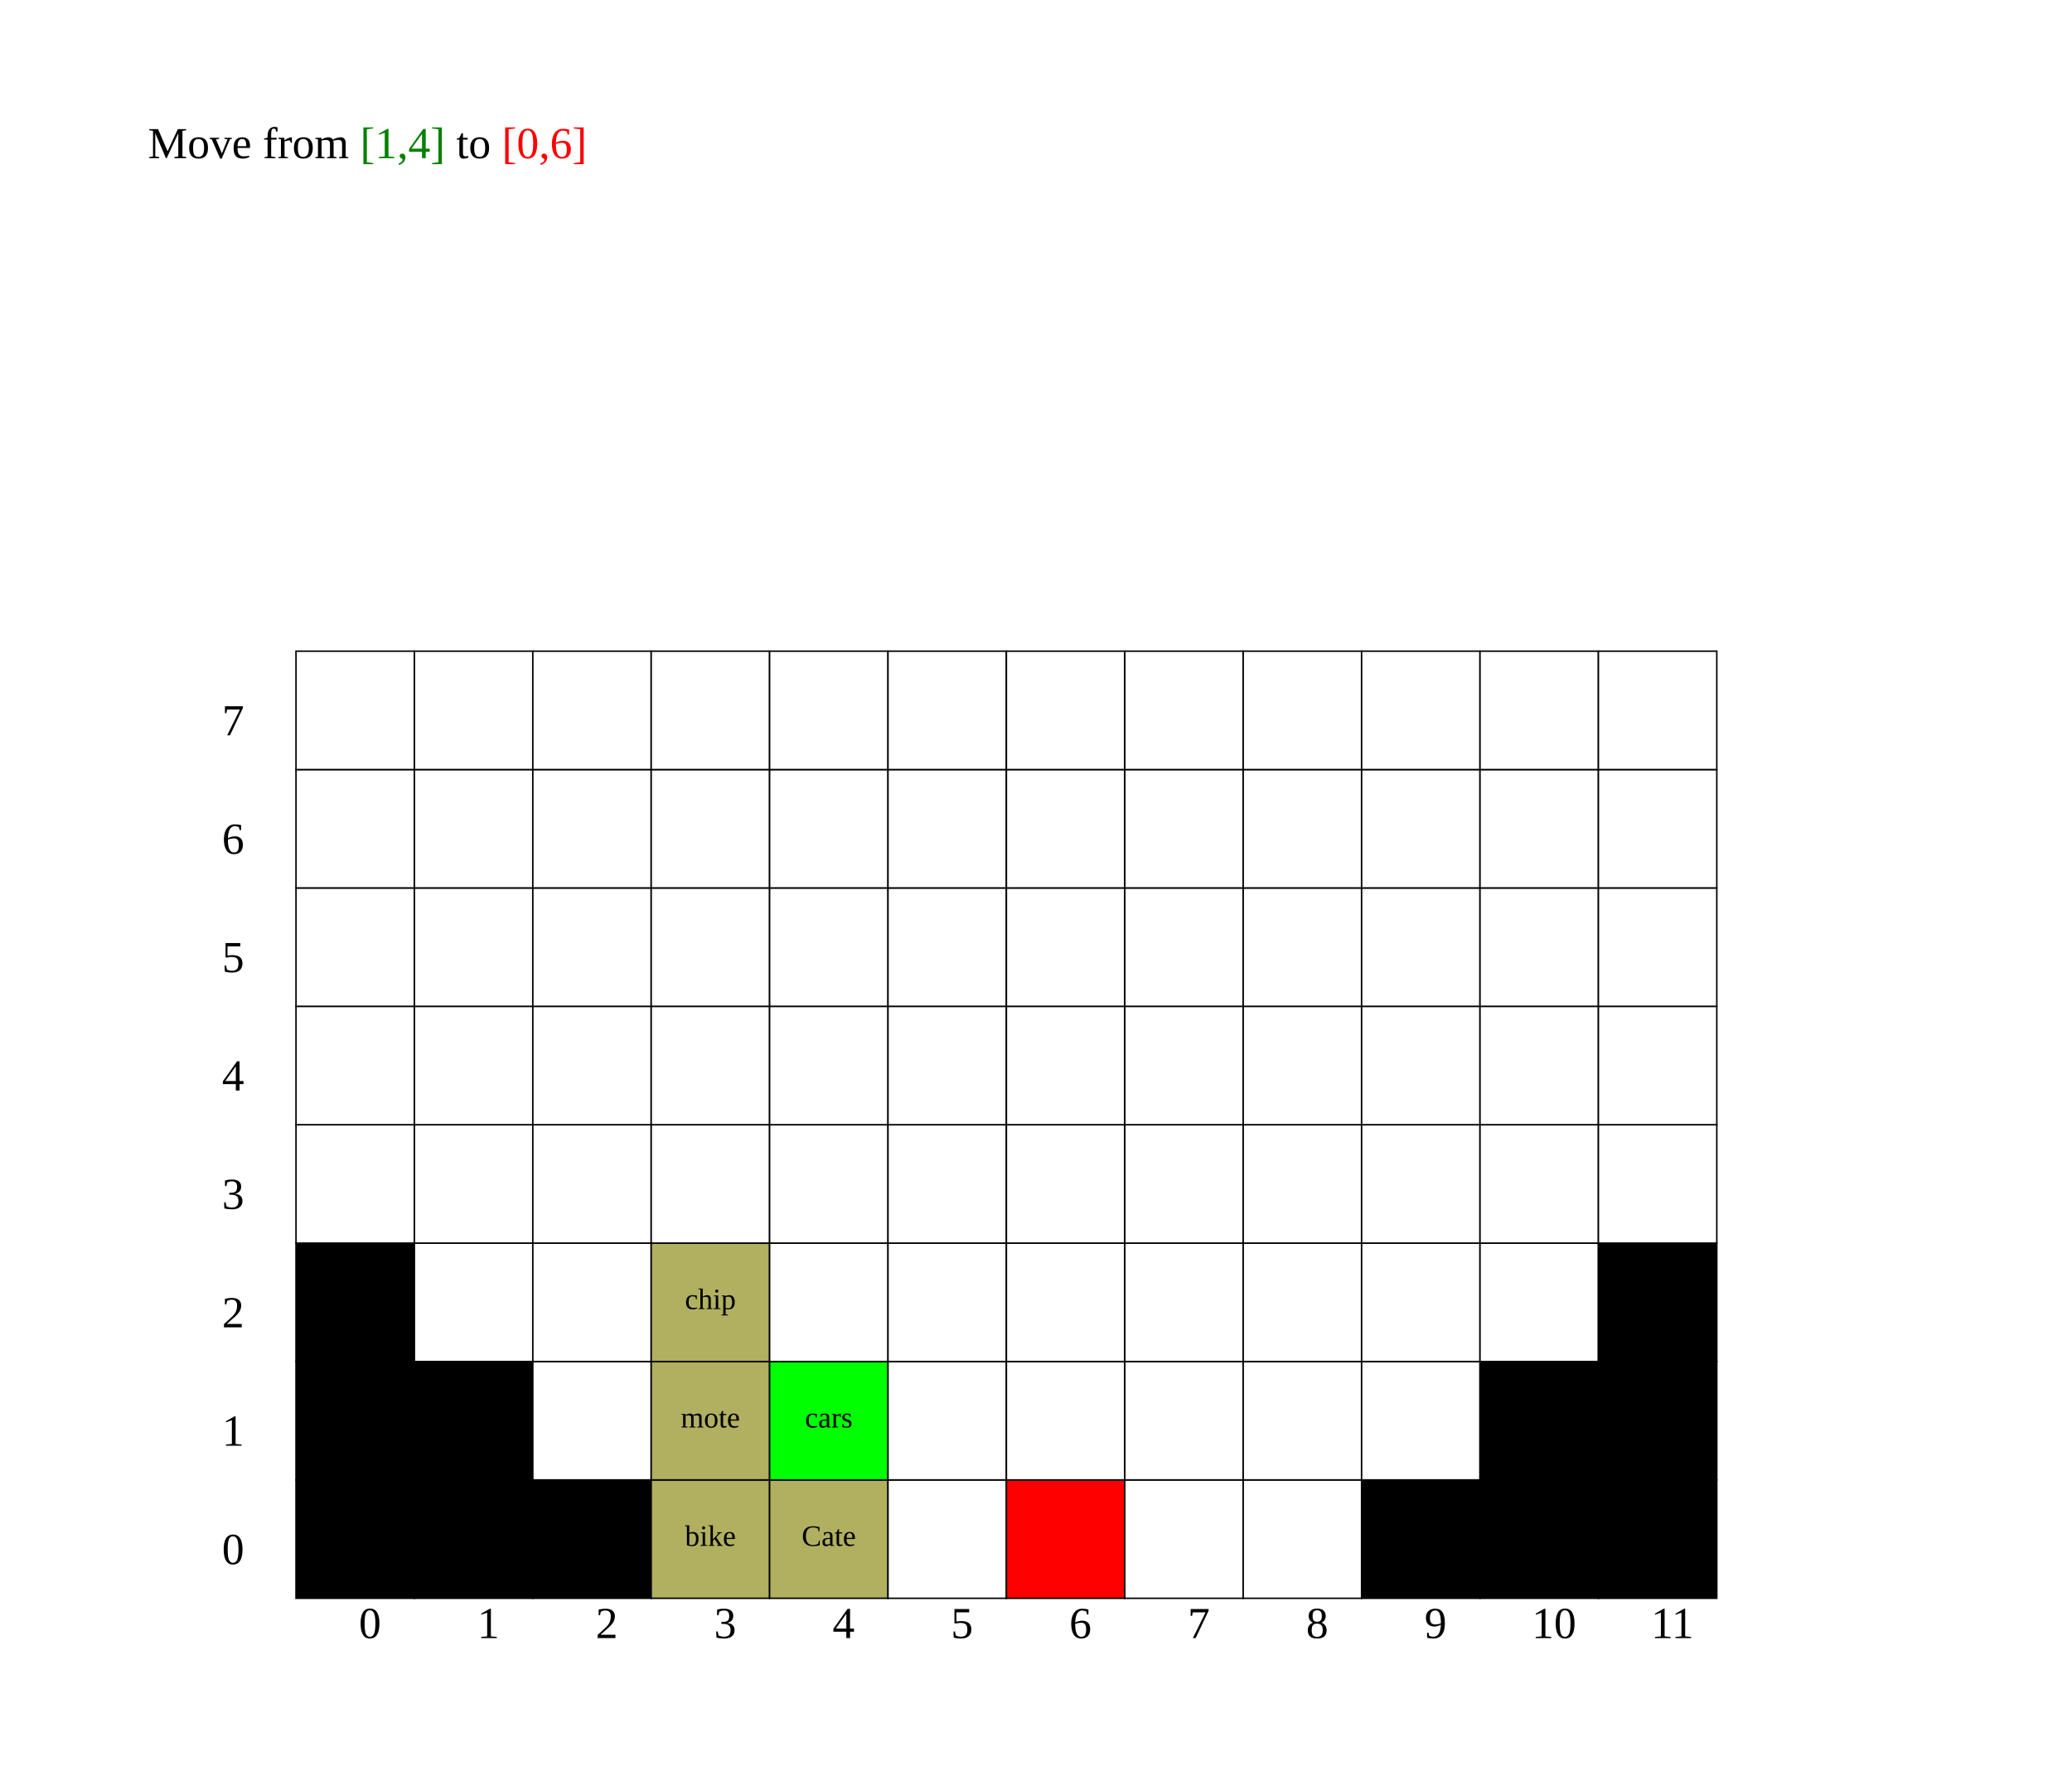
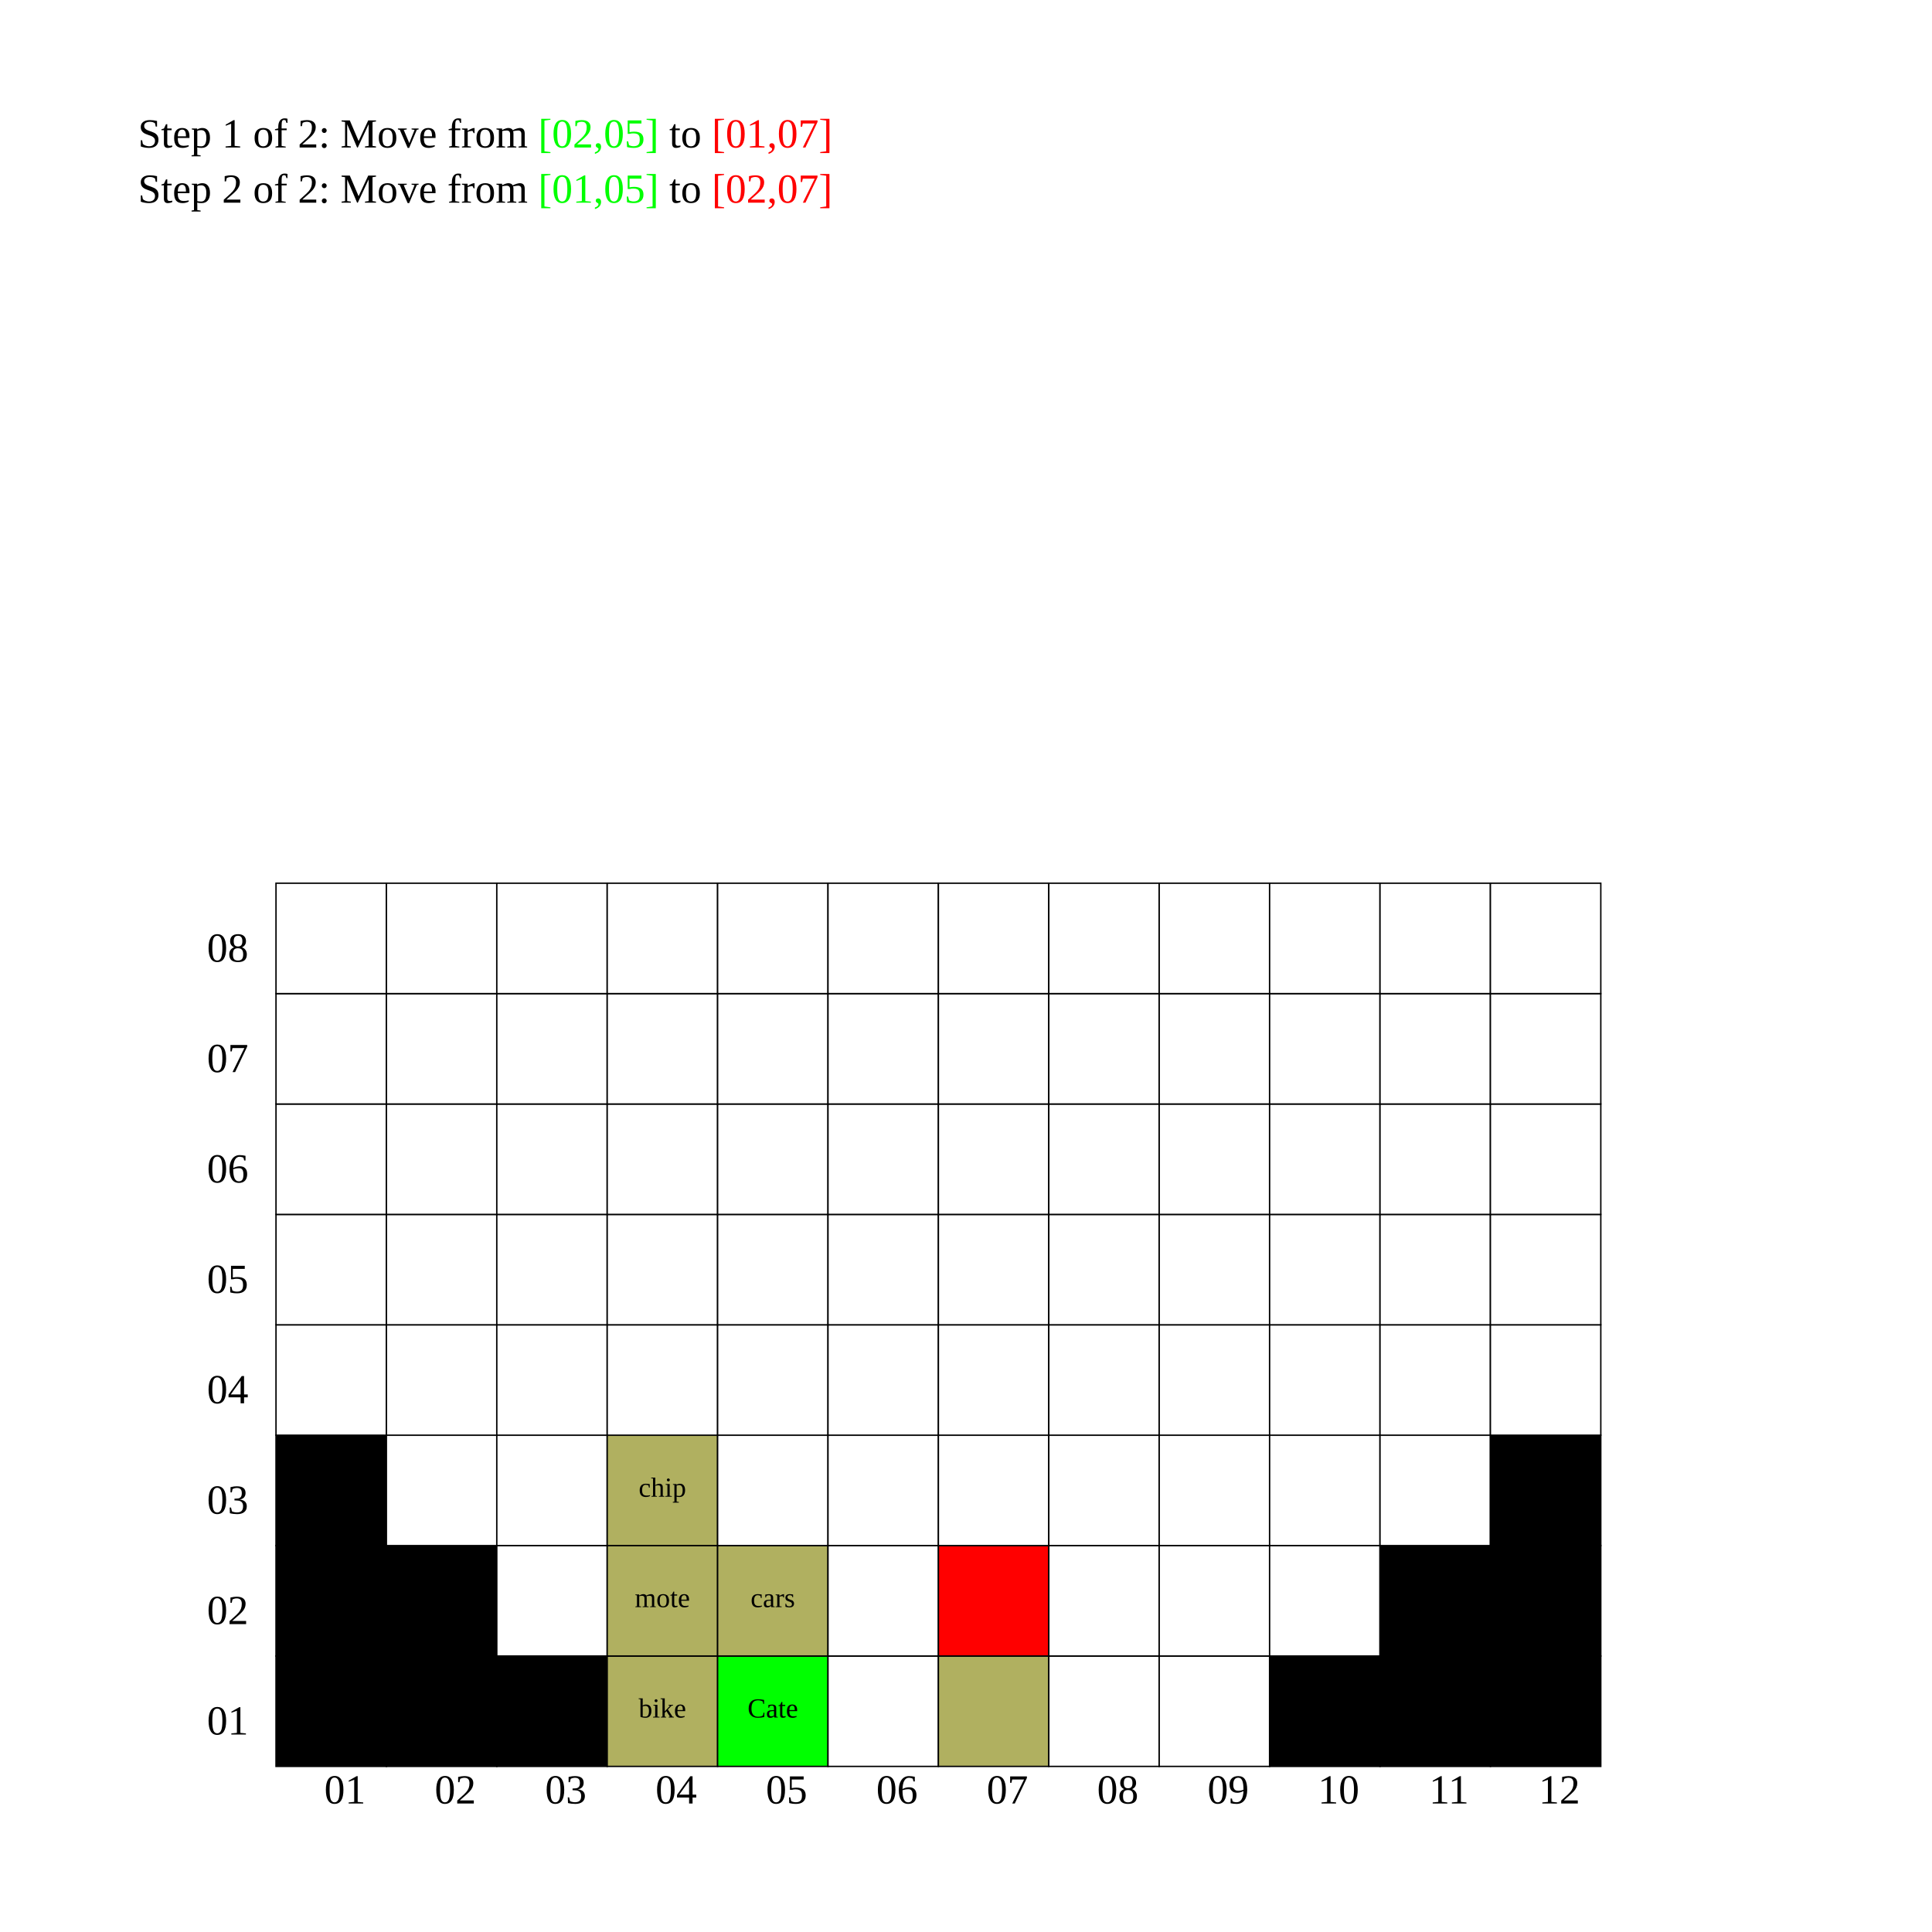
- <svg xmlns="http://www.w3.org/2000/svg" width="1400" height="1200">
+ <svg xmlns="http://www.w3.org/2000/svg" width="1400" height="1400">
  <rect width="100%" height="100%" fill="white" />
-   <text x="100" y="100" dominant-baseline="middle" text-anchor="left" font-size="30">Move from <tspan fill="green">[1,4]</tspan> to <tspan fill="red">[0,6]</tspan>
+   <text x="100" y="100" dominant-baseline="middle" text-anchor="left" font-size="30">Step 1 of 2: Move from <tspan fill="#00ff00">[02,05]</tspan> to <tspan fill="#ff0000">[01,07]</tspan>
  </text>
-   <text x="150" y="1050" dominant-baseline="middle" text-anchor="left" font-size="30">0</text>
-   <text x="250" y="1100" dominant-baseline="middle" text-anchor="middle" font-size="30">0</text>
-   <rect x="200" y="1000" width="80" height="80" fill="#000000" stroke="black" />
-   <text x="330" y="1100" dominant-baseline="middle" text-anchor="middle" font-size="30">1</text>
-   <rect x="280" y="1000" width="80" height="80" fill="#000000" stroke="black" />
-   <text x="410" y="1100" dominant-baseline="middle" text-anchor="middle" font-size="30">2</text>
-   <rect x="360" y="1000" width="80" height="80" fill="#000000" stroke="black" />
-   <text x="490" y="1100" dominant-baseline="middle" text-anchor="middle" font-size="30">3</text>
-   <rect x="440" y="1000" width="80" height="80" fill="#b0b060" stroke="black" />
-   <text x="480" y="1040" dominant-baseline="middle" text-anchor="middle" font-size="20">bike</text>
-   <text x="570" y="1100" dominant-baseline="middle" text-anchor="middle" font-size="30">4</text>
-   <rect x="520" y="1000" width="80" height="80" fill="#b0b060" stroke="black" />
-   <text x="560" y="1040" dominant-baseline="middle" text-anchor="middle" font-size="20">Cate</text>
-   <text x="650" y="1100" dominant-baseline="middle" text-anchor="middle" font-size="30">5</text>
-   <rect x="600" y="1000" width="80" height="80" fill="#ffffff" stroke="black" />
-   <text x="730" y="1100" dominant-baseline="middle" text-anchor="middle" font-size="30">6</text>
-   <rect x="680" y="1000" width="80" height="80" fill="#ff0000" stroke="black" />
-   <text x="810" y="1100" dominant-baseline="middle" text-anchor="middle" font-size="30">7</text>
-   <rect x="760" y="1000" width="80" height="80" fill="#ffffff" stroke="black" />
-   <text x="890" y="1100" dominant-baseline="middle" text-anchor="middle" font-size="30">8</text>
-   <rect x="840" y="1000" width="80" height="80" fill="#ffffff" stroke="black" />
-   <text x="970" y="1100" dominant-baseline="middle" text-anchor="middle" font-size="30">9</text>
-   <rect x="920" y="1000" width="80" height="80" fill="#000000" stroke="black" />
-   <text x="1050" y="1100" dominant-baseline="middle" text-anchor="middle" font-size="30">10</text>
-   <rect x="1000" y="1000" width="80" height="80" fill="#000000" stroke="black" />
-   <text x="1130" y="1100" dominant-baseline="middle" text-anchor="middle" font-size="30">11</text>
-   <rect x="1080" y="1000" width="80" height="80" fill="#000000" stroke="black" />
-   <text x="150" y="970" dominant-baseline="middle" text-anchor="left" font-size="30">1</text>
-   <rect x="200" y="920" width="80" height="80" fill="#000000" stroke="black" />
-   <rect x="280" y="920" width="80" height="80" fill="#000000" stroke="black" />
-   <rect x="360" y="920" width="80" height="80" fill="#ffffff" stroke="black" />
-   <rect x="440" y="920" width="80" height="80" fill="#b0b060" stroke="black" />
-   <text x="480" y="960" dominant-baseline="middle" text-anchor="middle" font-size="20">mote</text>
-   <rect x="520" y="920" width="80" height="80" fill="#00ff00" stroke="black" />
-   <text x="560" y="960" dominant-baseline="middle" text-anchor="middle" font-size="20">cars</text>
-   <rect x="600" y="920" width="80" height="80" fill="#ffffff" stroke="black" />
-   <rect x="680" y="920" width="80" height="80" fill="#ffffff" stroke="black" />
-   <rect x="760" y="920" width="80" height="80" fill="#ffffff" stroke="black" />
-   <rect x="840" y="920" width="80" height="80" fill="#ffffff" stroke="black" />
-   <rect x="920" y="920" width="80" height="80" fill="#ffffff" stroke="black" />
-   <rect x="1000" y="920" width="80" height="80" fill="#000000" stroke="black" />
-   <rect x="1080" y="920" width="80" height="80" fill="#000000" stroke="black" />
-   <text x="150" y="890" dominant-baseline="middle" text-anchor="left" font-size="30">2</text>
-   <rect x="200" y="840" width="80" height="80" fill="#000000" stroke="black" />
-   <rect x="280" y="840" width="80" height="80" fill="#ffffff" stroke="black" />
-   <rect x="360" y="840" width="80" height="80" fill="#ffffff" stroke="black" />
-   <rect x="440" y="840" width="80" height="80" fill="#b0b060" stroke="black" />
-   <text x="480" y="880" dominant-baseline="middle" text-anchor="middle" font-size="20">chip</text>
-   <rect x="520" y="840" width="80" height="80" fill="#ffffff" stroke="black" />
-   <rect x="600" y="840" width="80" height="80" fill="#ffffff" stroke="black" />
-   <rect x="680" y="840" width="80" height="80" fill="#ffffff" stroke="black" />
-   <rect x="760" y="840" width="80" height="80" fill="#ffffff" stroke="black" />
-   <rect x="840" y="840" width="80" height="80" fill="#ffffff" stroke="black" />
-   <rect x="920" y="840" width="80" height="80" fill="#ffffff" stroke="black" />
-   <rect x="1000" y="840" width="80" height="80" fill="#ffffff" stroke="black" />
-   <rect x="1080" y="840" width="80" height="80" fill="#000000" stroke="black" />
-   <text x="150" y="810" dominant-baseline="middle" text-anchor="left" font-size="30">3</text>
-   <rect x="200" y="760" width="80" height="80" fill="#ffffff" stroke="black" />
-   <rect x="280" y="760" width="80" height="80" fill="#ffffff" stroke="black" />
-   <rect x="360" y="760" width="80" height="80" fill="#ffffff" stroke="black" />
-   <rect x="440" y="760" width="80" height="80" fill="#ffffff" stroke="black" />
-   <rect x="520" y="760" width="80" height="80" fill="#ffffff" stroke="black" />
-   <rect x="600" y="760" width="80" height="80" fill="#ffffff" stroke="black" />
-   <rect x="680" y="760" width="80" height="80" fill="#ffffff" stroke="black" />
-   <rect x="760" y="760" width="80" height="80" fill="#ffffff" stroke="black" />
-   <rect x="840" y="760" width="80" height="80" fill="#ffffff" stroke="black" />
-   <rect x="920" y="760" width="80" height="80" fill="#ffffff" stroke="black" />
-   <rect x="1000" y="760" width="80" height="80" fill="#ffffff" stroke="black" />
-   <rect x="1080" y="760" width="80" height="80" fill="#ffffff" stroke="black" />
-   <text x="150" y="730" dominant-baseline="middle" text-anchor="left" font-size="30">4</text>
-   <rect x="200" y="680" width="80" height="80" fill="#ffffff" stroke="black" />
-   <rect x="280" y="680" width="80" height="80" fill="#ffffff" stroke="black" />
-   <rect x="360" y="680" width="80" height="80" fill="#ffffff" stroke="black" />
-   <rect x="440" y="680" width="80" height="80" fill="#ffffff" stroke="black" />
-   <rect x="520" y="680" width="80" height="80" fill="#ffffff" stroke="black" />
-   <rect x="600" y="680" width="80" height="80" fill="#ffffff" stroke="black" />
-   <rect x="680" y="680" width="80" height="80" fill="#ffffff" stroke="black" />
-   <rect x="760" y="680" width="80" height="80" fill="#ffffff" stroke="black" />
-   <rect x="840" y="680" width="80" height="80" fill="#ffffff" stroke="black" />
-   <rect x="920" y="680" width="80" height="80" fill="#ffffff" stroke="black" />
-   <rect x="1000" y="680" width="80" height="80" fill="#ffffff" stroke="black" />
-   <rect x="1080" y="680" width="80" height="80" fill="#ffffff" stroke="black" />
-   <text x="150" y="650" dominant-baseline="middle" text-anchor="left" font-size="30">5</text>
-   <rect x="200" y="600" width="80" height="80" fill="#ffffff" stroke="black" />
-   <rect x="280" y="600" width="80" height="80" fill="#ffffff" stroke="black" />
-   <rect x="360" y="600" width="80" height="80" fill="#ffffff" stroke="black" />
-   <rect x="440" y="600" width="80" height="80" fill="#ffffff" stroke="black" />
-   <rect x="520" y="600" width="80" height="80" fill="#ffffff" stroke="black" />
-   <rect x="600" y="600" width="80" height="80" fill="#ffffff" stroke="black" />
-   <rect x="680" y="600" width="80" height="80" fill="#ffffff" stroke="black" />
-   <rect x="760" y="600" width="80" height="80" fill="#ffffff" stroke="black" />
-   <rect x="840" y="600" width="80" height="80" fill="#ffffff" stroke="black" />
-   <rect x="920" y="600" width="80" height="80" fill="#ffffff" stroke="black" />
-   <rect x="1000" y="600" width="80" height="80" fill="#ffffff" stroke="black" />
-   <rect x="1080" y="600" width="80" height="80" fill="#ffffff" stroke="black" />
-   <text x="150" y="570" dominant-baseline="middle" text-anchor="left" font-size="30">6</text>
-   <rect x="200" y="520" width="80" height="80" fill="#ffffff" stroke="black" />
-   <rect x="280" y="520" width="80" height="80" fill="#ffffff" stroke="black" />
-   <rect x="360" y="520" width="80" height="80" fill="#ffffff" stroke="black" />
-   <rect x="440" y="520" width="80" height="80" fill="#ffffff" stroke="black" />
-   <rect x="520" y="520" width="80" height="80" fill="#ffffff" stroke="black" />
-   <rect x="600" y="520" width="80" height="80" fill="#ffffff" stroke="black" />
-   <rect x="680" y="520" width="80" height="80" fill="#ffffff" stroke="black" />
-   <rect x="760" y="520" width="80" height="80" fill="#ffffff" stroke="black" />
-   <rect x="840" y="520" width="80" height="80" fill="#ffffff" stroke="black" />
-   <rect x="920" y="520" width="80" height="80" fill="#ffffff" stroke="black" />
-   <rect x="1000" y="520" width="80" height="80" fill="#ffffff" stroke="black" />
-   <rect x="1080" y="520" width="80" height="80" fill="#ffffff" stroke="black" />
-   <text x="150" y="490" dominant-baseline="middle" text-anchor="left" font-size="30">7</text>
-   <rect x="200" y="440" width="80" height="80" fill="#ffffff" stroke="black" />
-   <rect x="280" y="440" width="80" height="80" fill="#ffffff" stroke="black" />
-   <rect x="360" y="440" width="80" height="80" fill="#ffffff" stroke="black" />
-   <rect x="440" y="440" width="80" height="80" fill="#ffffff" stroke="black" />
-   <rect x="520" y="440" width="80" height="80" fill="#ffffff" stroke="black" />
-   <rect x="600" y="440" width="80" height="80" fill="#ffffff" stroke="black" />
-   <rect x="680" y="440" width="80" height="80" fill="#ffffff" stroke="black" />
-   <rect x="760" y="440" width="80" height="80" fill="#ffffff" stroke="black" />
-   <rect x="840" y="440" width="80" height="80" fill="#ffffff" stroke="black" />
-   <rect x="920" y="440" width="80" height="80" fill="#ffffff" stroke="black" />
-   <rect x="1000" y="440" width="80" height="80" fill="#ffffff" stroke="black" />
-   <rect x="1080" y="440" width="80" height="80" fill="#ffffff" stroke="black" />
+   <text x="100" y="140" dominant-baseline="middle" text-anchor="left" font-size="30">Step 2 of 2: Move from <tspan fill="#00ff00">[01,05]</tspan> to <tspan fill="#ff0000">[02,07]</tspan>
+   </text>
+   <text x="150" y="1250" dominant-baseline="middle" text-anchor="left" font-size="30"> 01</text>
+   <text x="250" y="1300" dominant-baseline="middle" text-anchor="middle" font-size="30">01</text>
+   <rect x="200" y="1200" width="80" height="80" fill="#000000" stroke="black" />
+   <text x="330" y="1300" dominant-baseline="middle" text-anchor="middle" font-size="30">02</text>
+   <rect x="280" y="1200" width="80" height="80" fill="#000000" stroke="black" />
+   <text x="410" y="1300" dominant-baseline="middle" text-anchor="middle" font-size="30">03</text>
+   <rect x="360" y="1200" width="80" height="80" fill="#000000" stroke="black" />
+   <text x="490" y="1300" dominant-baseline="middle" text-anchor="middle" font-size="30">04</text>
+   <rect x="440" y="1200" width="80" height="80" fill="#b0b060" stroke="black" />
+   <text x="480" y="1240" dominant-baseline="middle" text-anchor="middle" font-size="20">bike</text>
+   <text x="570" y="1300" dominant-baseline="middle" text-anchor="middle" font-size="30">05</text>
+   <rect x="520" y="1200" width="80" height="80" fill="#00ff00" stroke="black" />
+   <text x="560" y="1240" dominant-baseline="middle" text-anchor="middle" font-size="20">Cate</text>
+   <text x="650" y="1300" dominant-baseline="middle" text-anchor="middle" font-size="30">06</text>
+   <rect x="600" y="1200" width="80" height="80" fill="#ffffff" stroke="black" />
+   <text x="730" y="1300" dominant-baseline="middle" text-anchor="middle" font-size="30">07</text>
+   <rect x="680" y="1200" width="80" height="80" fill="#b0b060" stroke="black" />
+   <text x="810" y="1300" dominant-baseline="middle" text-anchor="middle" font-size="30">08</text>
+   <rect x="760" y="1200" width="80" height="80" fill="#ffffff" stroke="black" />
+   <text x="890" y="1300" dominant-baseline="middle" text-anchor="middle" font-size="30">09</text>
+   <rect x="840" y="1200" width="80" height="80" fill="#ffffff" stroke="black" />
+   <text x="970" y="1300" dominant-baseline="middle" text-anchor="middle" font-size="30">10</text>
+   <rect x="920" y="1200" width="80" height="80" fill="#000000" stroke="black" />
+   <text x="1050" y="1300" dominant-baseline="middle" text-anchor="middle" font-size="30">11</text>
+   <rect x="1000" y="1200" width="80" height="80" fill="#000000" stroke="black" />
+   <text x="1130" y="1300" dominant-baseline="middle" text-anchor="middle" font-size="30">12</text>
+   <rect x="1080" y="1200" width="80" height="80" fill="#000000" stroke="black" />
+   <text x="150" y="1170" dominant-baseline="middle" text-anchor="left" font-size="30"> 02</text>
+   <rect x="200" y="1120" width="80" height="80" fill="#000000" stroke="black" />
+   <rect x="280" y="1120" width="80" height="80" fill="#000000" stroke="black" />
+   <rect x="360" y="1120" width="80" height="80" fill="#ffffff" stroke="black" />
+   <rect x="440" y="1120" width="80" height="80" fill="#b0b060" stroke="black" />
+   <text x="480" y="1160" dominant-baseline="middle" text-anchor="middle" font-size="20">mote</text>
+   <rect x="520" y="1120" width="80" height="80" fill="#b0b060" stroke="black" />
+   <text x="560" y="1160" dominant-baseline="middle" text-anchor="middle" font-size="20">cars</text>
+   <rect x="600" y="1120" width="80" height="80" fill="#ffffff" stroke="black" />
+   <rect x="680" y="1120" width="80" height="80" fill="#ff0000" stroke="black" />
+   <rect x="760" y="1120" width="80" height="80" fill="#ffffff" stroke="black" />
+   <rect x="840" y="1120" width="80" height="80" fill="#ffffff" stroke="black" />
+   <rect x="920" y="1120" width="80" height="80" fill="#ffffff" stroke="black" />
+   <rect x="1000" y="1120" width="80" height="80" fill="#000000" stroke="black" />
+   <rect x="1080" y="1120" width="80" height="80" fill="#000000" stroke="black" />
+   <text x="150" y="1090" dominant-baseline="middle" text-anchor="left" font-size="30"> 03</text>
+   <rect x="200" y="1040" width="80" height="80" fill="#000000" stroke="black" />
+   <rect x="280" y="1040" width="80" height="80" fill="#ffffff" stroke="black" />
+   <rect x="360" y="1040" width="80" height="80" fill="#ffffff" stroke="black" />
+   <rect x="440" y="1040" width="80" height="80" fill="#b0b060" stroke="black" />
+   <text x="480" y="1080" dominant-baseline="middle" text-anchor="middle" font-size="20">chip</text>
+   <rect x="520" y="1040" width="80" height="80" fill="#ffffff" stroke="black" />
+   <rect x="600" y="1040" width="80" height="80" fill="#ffffff" stroke="black" />
+   <rect x="680" y="1040" width="80" height="80" fill="#ffffff" stroke="black" />
+   <rect x="760" y="1040" width="80" height="80" fill="#ffffff" stroke="black" />
+   <rect x="840" y="1040" width="80" height="80" fill="#ffffff" stroke="black" />
+   <rect x="920" y="1040" width="80" height="80" fill="#ffffff" stroke="black" />
+   <rect x="1000" y="1040" width="80" height="80" fill="#ffffff" stroke="black" />
+   <rect x="1080" y="1040" width="80" height="80" fill="#000000" stroke="black" />
+   <text x="150" y="1010" dominant-baseline="middle" text-anchor="left" font-size="30"> 04</text>
+   <rect x="200" y="960" width="80" height="80" fill="#ffffff" stroke="black" />
+   <rect x="280" y="960" width="80" height="80" fill="#ffffff" stroke="black" />
+   <rect x="360" y="960" width="80" height="80" fill="#ffffff" stroke="black" />
+   <rect x="440" y="960" width="80" height="80" fill="#ffffff" stroke="black" />
+   <rect x="520" y="960" width="80" height="80" fill="#ffffff" stroke="black" />
+   <rect x="600" y="960" width="80" height="80" fill="#ffffff" stroke="black" />
+   <rect x="680" y="960" width="80" height="80" fill="#ffffff" stroke="black" />
+   <rect x="760" y="960" width="80" height="80" fill="#ffffff" stroke="black" />
+   <rect x="840" y="960" width="80" height="80" fill="#ffffff" stroke="black" />
+   <rect x="920" y="960" width="80" height="80" fill="#ffffff" stroke="black" />
+   <rect x="1000" y="960" width="80" height="80" fill="#ffffff" stroke="black" />
+   <rect x="1080" y="960" width="80" height="80" fill="#ffffff" stroke="black" />
+   <text x="150" y="930" dominant-baseline="middle" text-anchor="left" font-size="30"> 05</text>
+   <rect x="200" y="880" width="80" height="80" fill="#ffffff" stroke="black" />
+   <rect x="280" y="880" width="80" height="80" fill="#ffffff" stroke="black" />
+   <rect x="360" y="880" width="80" height="80" fill="#ffffff" stroke="black" />
+   <rect x="440" y="880" width="80" height="80" fill="#ffffff" stroke="black" />
+   <rect x="520" y="880" width="80" height="80" fill="#ffffff" stroke="black" />
+   <rect x="600" y="880" width="80" height="80" fill="#ffffff" stroke="black" />
+   <rect x="680" y="880" width="80" height="80" fill="#ffffff" stroke="black" />
+   <rect x="760" y="880" width="80" height="80" fill="#ffffff" stroke="black" />
+   <rect x="840" y="880" width="80" height="80" fill="#ffffff" stroke="black" />
+   <rect x="920" y="880" width="80" height="80" fill="#ffffff" stroke="black" />
+   <rect x="1000" y="880" width="80" height="80" fill="#ffffff" stroke="black" />
+   <rect x="1080" y="880" width="80" height="80" fill="#ffffff" stroke="black" />
+   <text x="150" y="850" dominant-baseline="middle" text-anchor="left" font-size="30"> 06</text>
+   <rect x="200" y="800" width="80" height="80" fill="#ffffff" stroke="black" />
+   <rect x="280" y="800" width="80" height="80" fill="#ffffff" stroke="black" />
+   <rect x="360" y="800" width="80" height="80" fill="#ffffff" stroke="black" />
+   <rect x="440" y="800" width="80" height="80" fill="#ffffff" stroke="black" />
+   <rect x="520" y="800" width="80" height="80" fill="#ffffff" stroke="black" />
+   <rect x="600" y="800" width="80" height="80" fill="#ffffff" stroke="black" />
+   <rect x="680" y="800" width="80" height="80" fill="#ffffff" stroke="black" />
+   <rect x="760" y="800" width="80" height="80" fill="#ffffff" stroke="black" />
+   <rect x="840" y="800" width="80" height="80" fill="#ffffff" stroke="black" />
+   <rect x="920" y="800" width="80" height="80" fill="#ffffff" stroke="black" />
+   <rect x="1000" y="800" width="80" height="80" fill="#ffffff" stroke="black" />
+   <rect x="1080" y="800" width="80" height="80" fill="#ffffff" stroke="black" />
+   <text x="150" y="770" dominant-baseline="middle" text-anchor="left" font-size="30"> 07</text>
+   <rect x="200" y="720" width="80" height="80" fill="#ffffff" stroke="black" />
+   <rect x="280" y="720" width="80" height="80" fill="#ffffff" stroke="black" />
+   <rect x="360" y="720" width="80" height="80" fill="#ffffff" stroke="black" />
+   <rect x="440" y="720" width="80" height="80" fill="#ffffff" stroke="black" />
+   <rect x="520" y="720" width="80" height="80" fill="#ffffff" stroke="black" />
+   <rect x="600" y="720" width="80" height="80" fill="#ffffff" stroke="black" />
+   <rect x="680" y="720" width="80" height="80" fill="#ffffff" stroke="black" />
+   <rect x="760" y="720" width="80" height="80" fill="#ffffff" stroke="black" />
+   <rect x="840" y="720" width="80" height="80" fill="#ffffff" stroke="black" />
+   <rect x="920" y="720" width="80" height="80" fill="#ffffff" stroke="black" />
+   <rect x="1000" y="720" width="80" height="80" fill="#ffffff" stroke="black" />
+   <rect x="1080" y="720" width="80" height="80" fill="#ffffff" stroke="black" />
+   <text x="150" y="690" dominant-baseline="middle" text-anchor="left" font-size="30"> 08</text>
+   <rect x="200" y="640" width="80" height="80" fill="#ffffff" stroke="black" />
+   <rect x="280" y="640" width="80" height="80" fill="#ffffff" stroke="black" />
+   <rect x="360" y="640" width="80" height="80" fill="#ffffff" stroke="black" />
+   <rect x="440" y="640" width="80" height="80" fill="#ffffff" stroke="black" />
+   <rect x="520" y="640" width="80" height="80" fill="#ffffff" stroke="black" />
+   <rect x="600" y="640" width="80" height="80" fill="#ffffff" stroke="black" />
+   <rect x="680" y="640" width="80" height="80" fill="#ffffff" stroke="black" />
+   <rect x="760" y="640" width="80" height="80" fill="#ffffff" stroke="black" />
+   <rect x="840" y="640" width="80" height="80" fill="#ffffff" stroke="black" />
+   <rect x="920" y="640" width="80" height="80" fill="#ffffff" stroke="black" />
+   <rect x="1000" y="640" width="80" height="80" fill="#ffffff" stroke="black" />
+   <rect x="1080" y="640" width="80" height="80" fill="#ffffff" stroke="black" />
</svg>
